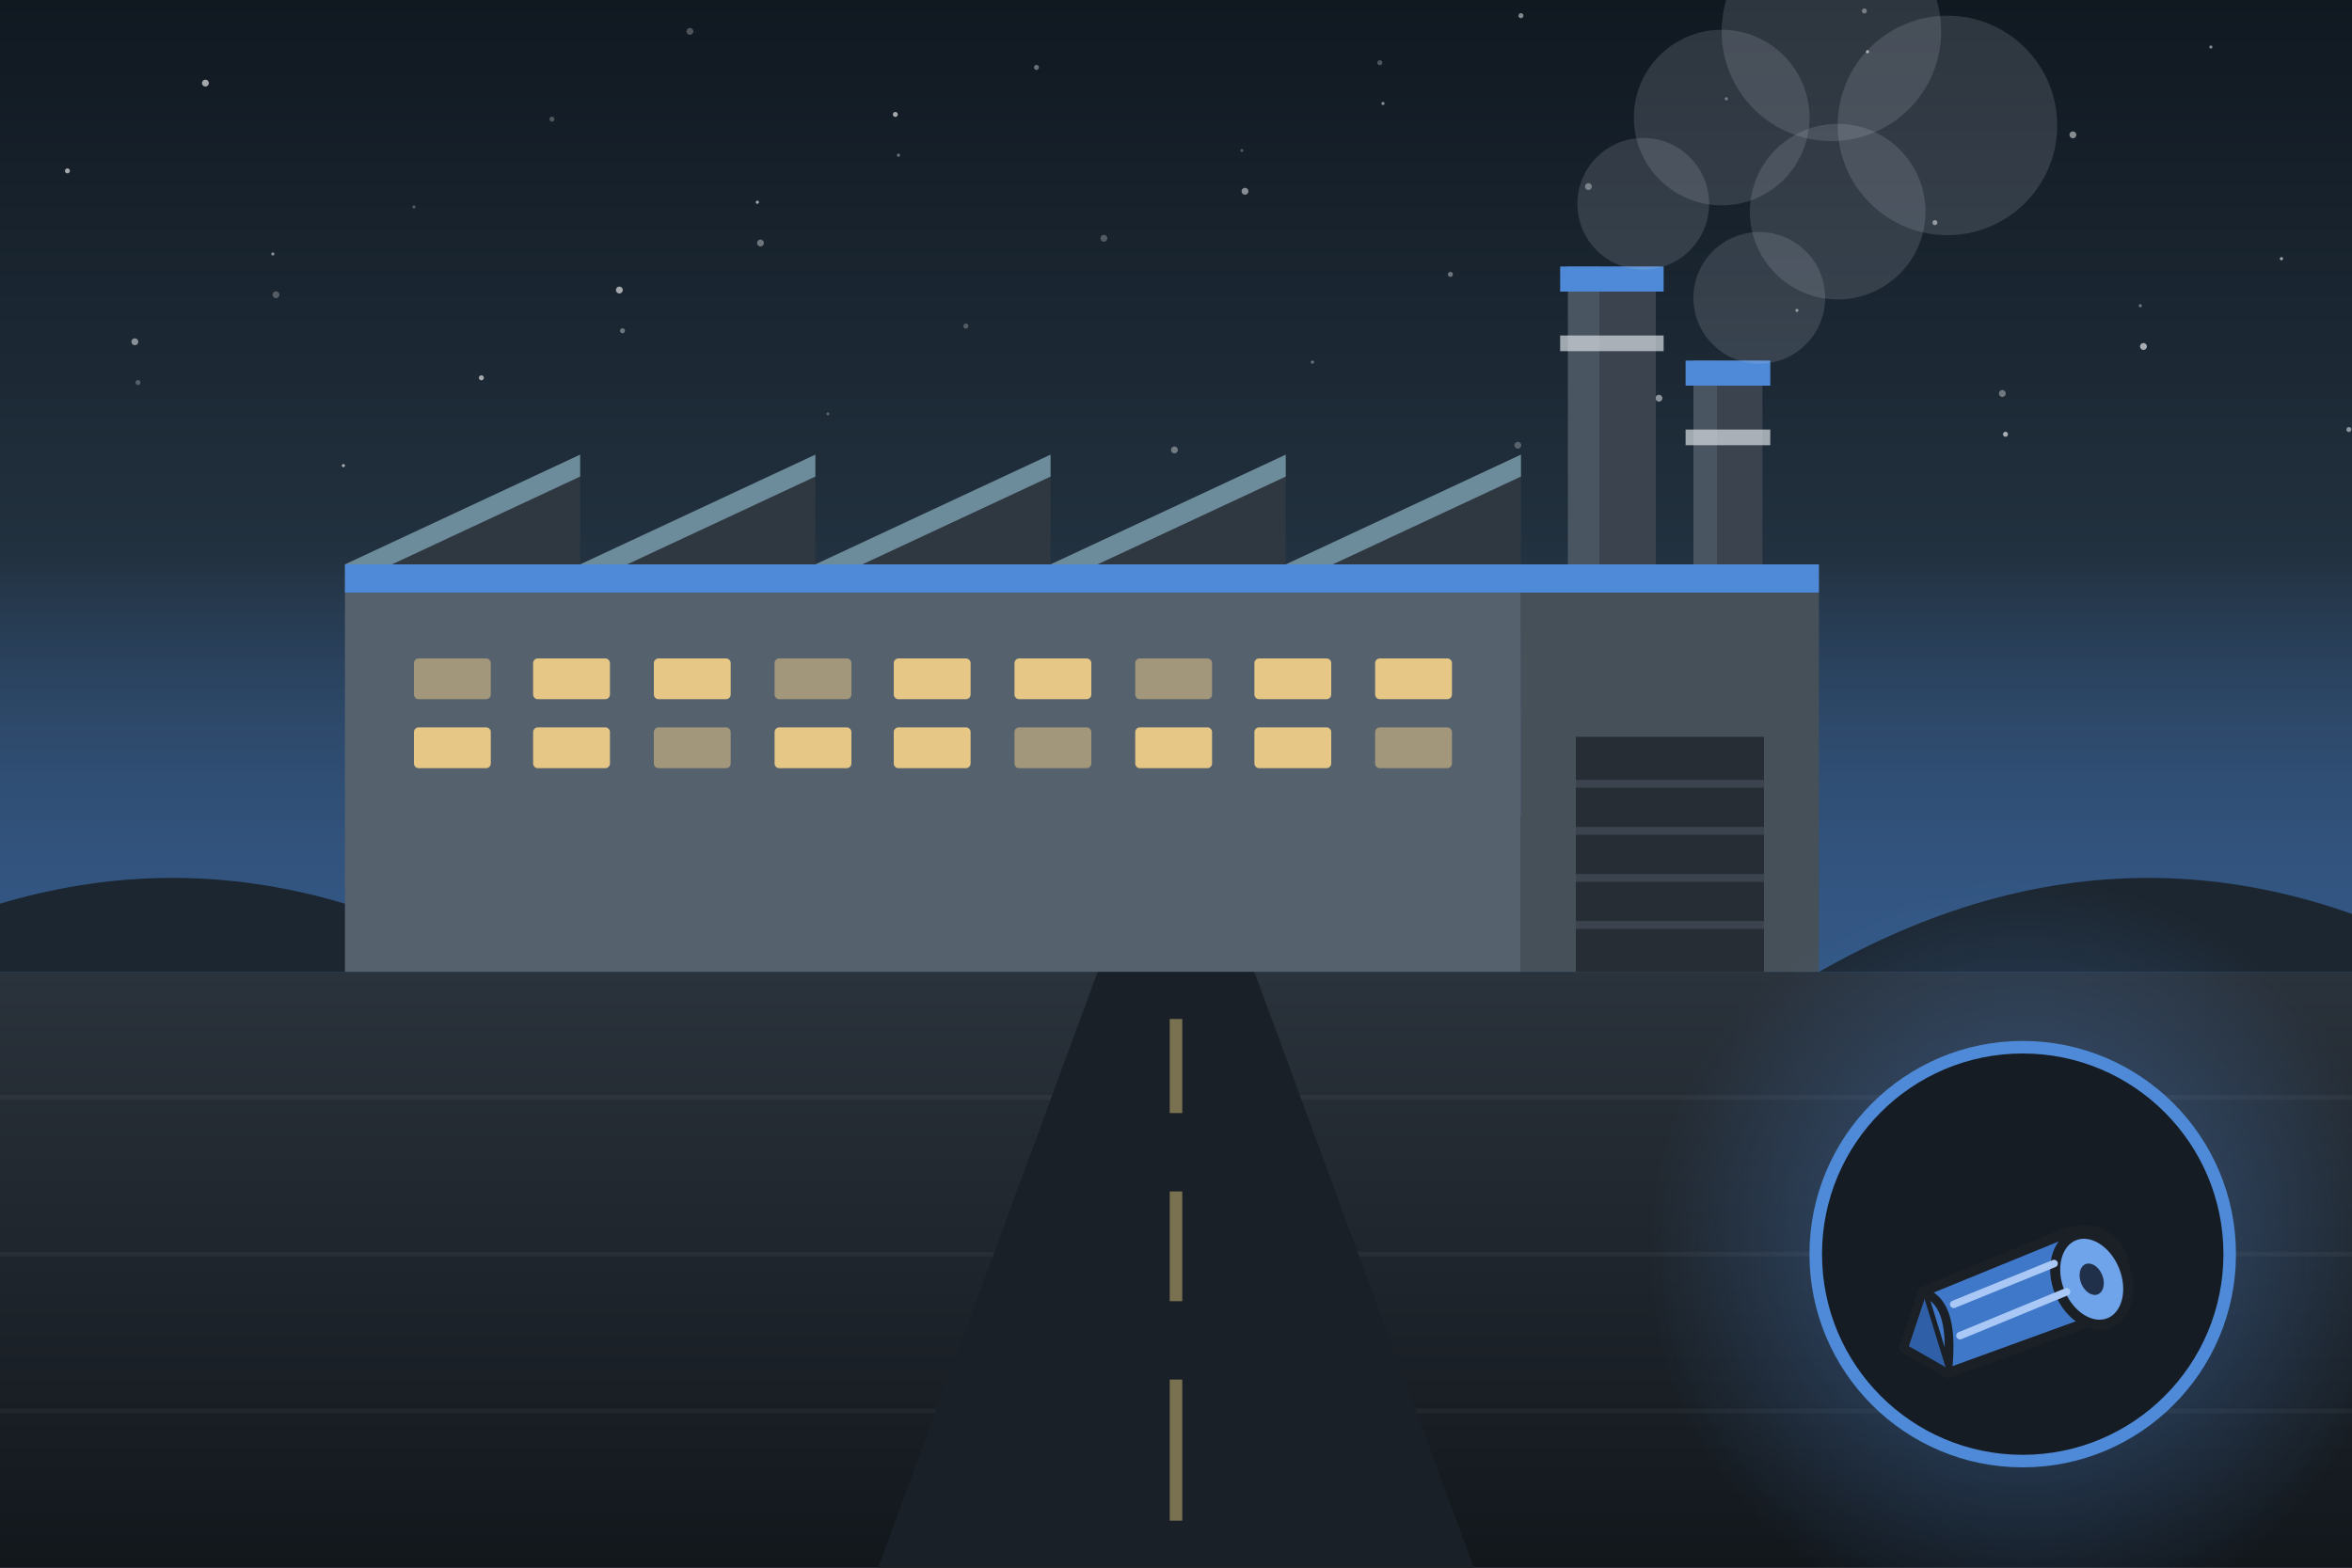
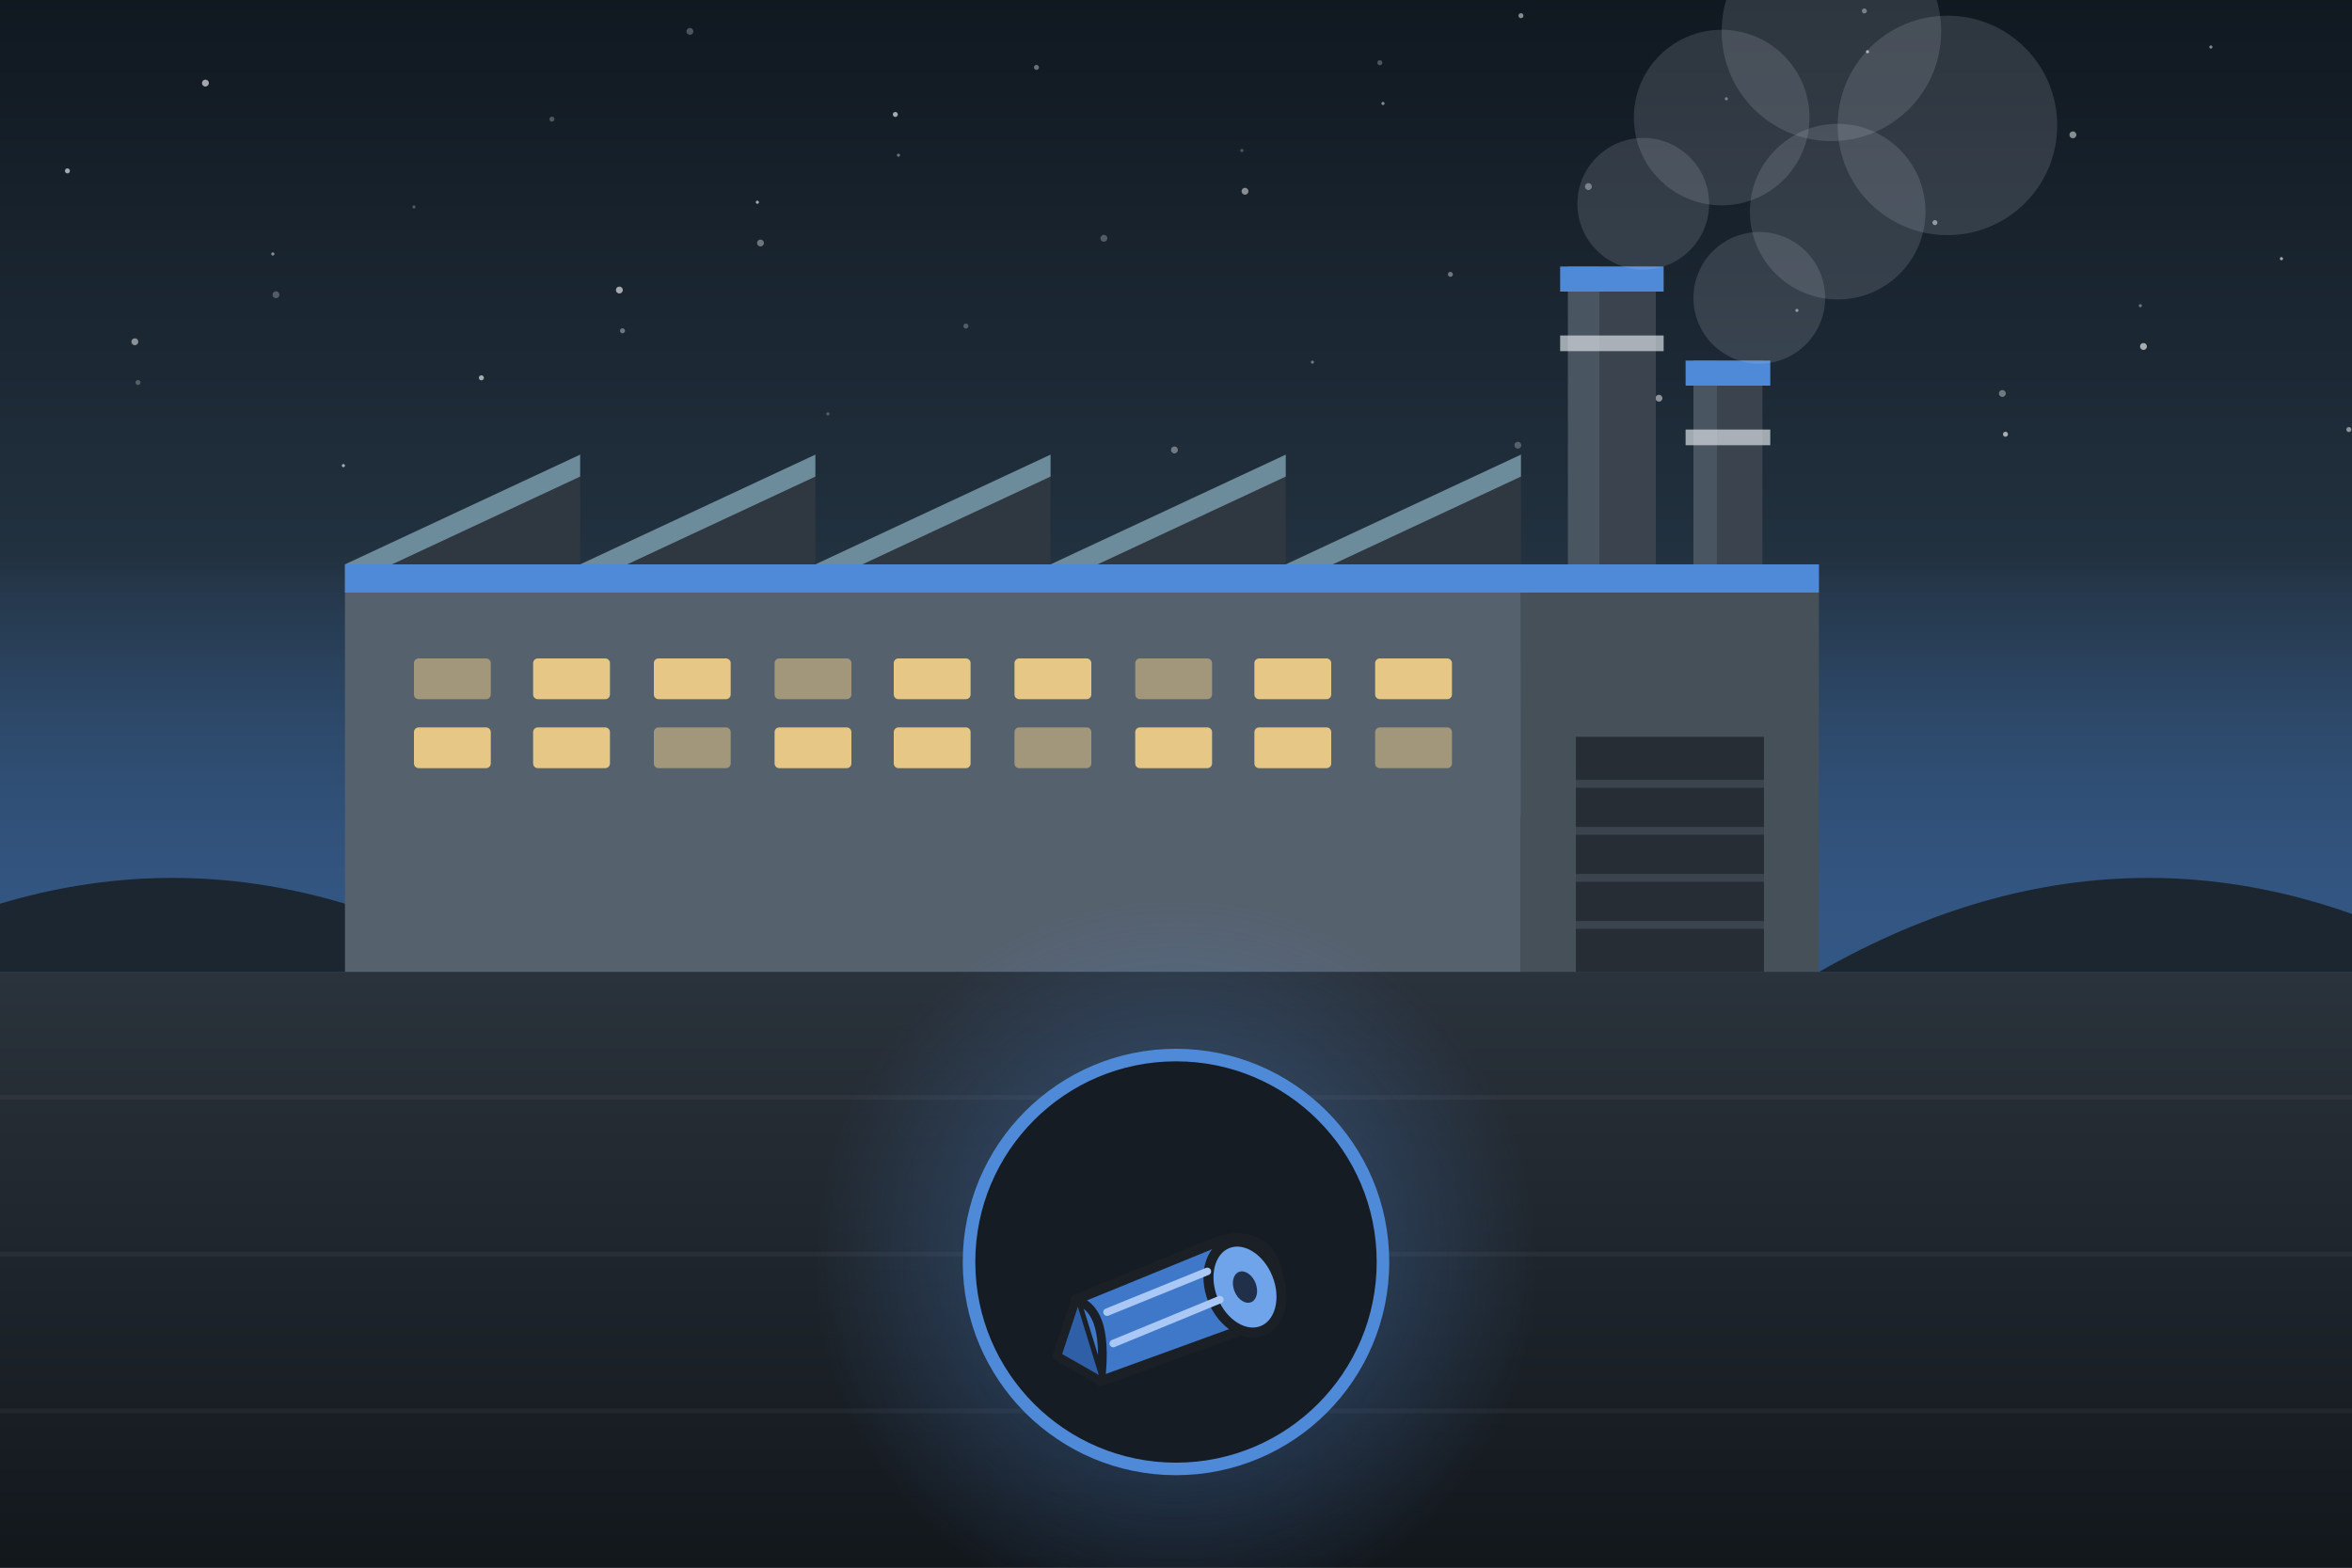
<svg xmlns="http://www.w3.org/2000/svg" viewBox="0 0 1500 1000" role="img" aria-label="Textile Mills">
  <defs>
    <linearGradient id="sky" x1="0" y1="0" x2="0" y2="1">
      <stop offset="0" stop-color="#101820" />
      <stop offset=".55" stop-color="#22313f" />
      <stop offset="1" stop-color="#4f8ad8" stop-opacity=".55" />
    </linearGradient>
    <linearGradient id="ground" x1="0" y1="0" x2="0" y2="1">
      <stop offset="0" stop-color="#2a323b" />
      <stop offset="1" stop-color="#12171c" />
    </linearGradient>
    <radialGradient id="glow" cx=".5" cy=".5" r=".5">
      <stop offset="0" stop-color="#4f8ad8" stop-opacity=".5" />
      <stop offset="1" stop-color="#4f8ad8" stop-opacity="0" />
    </radialGradient>
  </defs>
  <rect width="1500" height="1000" fill="#101820" />
  <rect width="1500" height="640" fill="url(#sky)" />
  <circle cx="397" cy="211" r="1.6" fill="#ffffff" fill-opacity="0.37" />
  <circle cx="794" cy="122" r="2.2" fill="#ffffff" fill-opacity="0.49" />
  <circle cx="1191" cy="33" r="1.0" fill="#ffffff" fill-opacity="0.61" />
  <circle cx="88" cy="244" r="1.6" fill="#ffffff" fill-opacity="0.25" />
  <circle cx="485" cy="155" r="2.2" fill="#ffffff" fill-opacity="0.37" />
  <circle cx="882" cy="66" r="1.0" fill="#ffffff" fill-opacity="0.49" />
  <circle cx="1279" cy="277" r="1.6" fill="#ffffff" fill-opacity="0.61" />
  <circle cx="176" cy="188" r="2.2" fill="#ffffff" fill-opacity="0.25" />
  <circle cx="573" cy="99" r="1.0" fill="#ffffff" fill-opacity="0.37" />
  <circle cx="970" cy="10" r="1.6" fill="#ffffff" fill-opacity="0.49" />
  <circle cx="1367" cy="221" r="2.2" fill="#ffffff" fill-opacity="0.61" />
  <circle cx="264" cy="132" r="1.0" fill="#ffffff" fill-opacity="0.25" />
  <circle cx="661" cy="43" r="1.6" fill="#ffffff" fill-opacity="0.37" />
  <circle cx="1058" cy="254" r="2.2" fill="#ffffff" fill-opacity="0.49" />
  <circle cx="1455" cy="165" r="1.0" fill="#ffffff" fill-opacity="0.61" />
  <circle cx="352" cy="76" r="1.6" fill="#ffffff" fill-opacity="0.25" />
  <circle cx="749" cy="287" r="2.2" fill="#ffffff" fill-opacity="0.37" />
  <circle cx="1146" cy="198" r="1.0" fill="#ffffff" fill-opacity="0.49" />
  <circle cx="43" cy="109" r="1.6" fill="#ffffff" fill-opacity="0.61" />
  <circle cx="440" cy="20" r="2.2" fill="#ffffff" fill-opacity="0.25" />
  <circle cx="837" cy="231" r="1.0" fill="#ffffff" fill-opacity="0.37" />
  <circle cx="1234" cy="142" r="1.6" fill="#ffffff" fill-opacity="0.49" />
  <circle cx="131" cy="53" r="2.2" fill="#ffffff" fill-opacity="0.61" />
  <circle cx="528" cy="264" r="1.0" fill="#ffffff" fill-opacity="0.25" />
  <circle cx="925" cy="175" r="1.6" fill="#ffffff" fill-opacity="0.37" />
  <circle cx="1322" cy="86" r="2.2" fill="#ffffff" fill-opacity="0.49" />
  <circle cx="219" cy="297" r="1.0" fill="#ffffff" fill-opacity="0.61" />
  <circle cx="616" cy="208" r="1.6" fill="#ffffff" fill-opacity="0.25" />
  <circle cx="1013" cy="119" r="2.2" fill="#ffffff" fill-opacity="0.37" />
  <circle cx="1410" cy="30" r="1.0" fill="#ffffff" fill-opacity="0.49" />
  <circle cx="307" cy="241" r="1.6" fill="#ffffff" fill-opacity="0.61" />
  <circle cx="704" cy="152" r="2.2" fill="#ffffff" fill-opacity="0.25" />
  <circle cx="1101" cy="63" r="1.0" fill="#ffffff" fill-opacity="0.37" />
  <circle cx="1498" cy="274" r="1.6" fill="#ffffff" fill-opacity="0.49" />
  <circle cx="395" cy="185" r="2.2" fill="#ffffff" fill-opacity="0.61" />
  <circle cx="792" cy="96" r="1.0" fill="#ffffff" fill-opacity="0.25" />
  <circle cx="1189" cy="7" r="1.6" fill="#ffffff" fill-opacity="0.37" />
  <circle cx="86" cy="218" r="2.2" fill="#ffffff" fill-opacity="0.49" />
  <circle cx="483" cy="129" r="1.0" fill="#ffffff" fill-opacity="0.61" />
  <circle cx="880" cy="40" r="1.6" fill="#ffffff" fill-opacity="0.25" />
  <circle cx="1277" cy="251" r="2.2" fill="#ffffff" fill-opacity="0.37" />
  <circle cx="174" cy="162" r="1.0" fill="#ffffff" fill-opacity="0.49" />
  <circle cx="571" cy="73" r="1.6" fill="#ffffff" fill-opacity="0.61" />
  <circle cx="968" cy="284" r="2.2" fill="#ffffff" fill-opacity="0.25" />
  <circle cx="1365" cy="195" r="1.0" fill="#ffffff" fill-opacity="0.37" />
  <path d="M-100 620q210-120 420 0z" fill="#1c2630" />
  <path d="M320 620q210-160 420 0z" fill="#1c2630" />
  <path d="M740 620q210-200 420 0z" fill="#1c2630" />
  <path d="M1160 620q210-120 420 0z" fill="#1c2630" />
  <path d="M1580 620q210-160 420 0z" fill="#1c2630" />
  <g transform="translate(40 0)">
    <rect x="960" y="170" width="56" height="190" fill="#3a434e" />
    <rect x="960" y="170" width="20" height="190" fill="#4a5562" />
    <rect x="955" y="170" width="66" height="16" fill="#4f8ad8" />
    <rect x="955" y="214" width="66" height="10" fill="#d9dee4" fill-opacity=".7" />
    <g fill="#c9d2dc" fill-opacity=".16">
      <circle cx="1008.0" cy="130" r="42" />
      <circle cx="1058.0" cy="75" r="56" />
      <circle cx="1128.0" cy="20" r="70" />
    </g>
    <rect x="1040" y="230" width="44" height="130" fill="#3a434e" />
    <rect x="1040" y="230" width="15" height="130" fill="#4a5562" />
    <rect x="1035" y="230" width="54" height="16" fill="#4f8ad8" />
    <rect x="1035" y="274" width="54" height="10" fill="#d9dee4" fill-opacity=".7" />
    <g fill="#c9d2dc" fill-opacity=".16">
      <circle cx="1082.0" cy="190" r="42" />
      <circle cx="1132.0" cy="135" r="56" />
      <circle cx="1202.0" cy="80" r="70" />
    </g>
    <path d="M180 360l150-70v70z" fill="#2f3740" />
    <path d="M180 360l150-70v14l-120 56z" fill="#9fd0e6" fill-opacity=".55" />
    <path d="M330 360l150-70v70z" fill="#2f3740" />
    <path d="M330 360l150-70v14l-120 56z" fill="#9fd0e6" fill-opacity=".55" />
    <path d="M480 360l150-70v70z" fill="#2f3740" />
    <path d="M480 360l150-70v14l-120 56z" fill="#9fd0e6" fill-opacity=".55" />
    <path d="M630 360l150-70v70z" fill="#2f3740" />
    <path d="M630 360l150-70v14l-120 56z" fill="#9fd0e6" fill-opacity=".55" />
    <path d="M780 360l150-70v70z" fill="#2f3740" />
    <path d="M780 360l150-70v14l-120 56z" fill="#9fd0e6" fill-opacity=".55" />
    <rect x="180" y="360" width="750" height="260" fill="#56616e" />
    <rect x="930" y="360" width="190" height="260" fill="#465059" />
    <rect x="180" y="360" width="940" height="18" fill="#4f8ad8" />
    <rect x="224" y="420" width="49" height="26" rx="3" fill="#ffd98a" fill-opacity="0.45" />
    <rect x="300" y="420" width="49" height="26" rx="3" fill="#ffd98a" fill-opacity="0.85" />
    <rect x="377" y="420" width="49" height="26" rx="3" fill="#ffd98a" fill-opacity="0.85" />
    <rect x="454" y="420" width="49" height="26" rx="3" fill="#ffd98a" fill-opacity="0.45" />
    <rect x="530" y="420" width="49" height="26" rx="3" fill="#ffd98a" fill-opacity="0.85" />
    <rect x="607" y="420" width="49" height="26" rx="3" fill="#ffd98a" fill-opacity="0.85" />
    <rect x="684" y="420" width="49" height="26" rx="3" fill="#ffd98a" fill-opacity="0.45" />
    <rect x="760" y="420" width="49" height="26" rx="3" fill="#ffd98a" fill-opacity="0.85" />
    <rect x="837" y="420" width="49" height="26" rx="3" fill="#ffd98a" fill-opacity="0.85" />
    <rect x="224" y="464" width="49" height="26" rx="3" fill="#ffd98a" fill-opacity="0.85" />
    <rect x="300" y="464" width="49" height="26" rx="3" fill="#ffd98a" fill-opacity="0.85" />
    <rect x="377" y="464" width="49" height="26" rx="3" fill="#ffd98a" fill-opacity="0.45" />
    <rect x="454" y="464" width="49" height="26" rx="3" fill="#ffd98a" fill-opacity="0.85" />
    <rect x="530" y="464" width="49" height="26" rx="3" fill="#ffd98a" fill-opacity="0.85" />
    <rect x="607" y="464" width="49" height="26" rx="3" fill="#ffd98a" fill-opacity="0.45" />
    <rect x="684" y="464" width="49" height="26" rx="3" fill="#ffd98a" fill-opacity="0.85" />
    <rect x="760" y="464" width="49" height="26" rx="3" fill="#ffd98a" fill-opacity="0.85" />
    <rect x="837" y="464" width="49" height="26" rx="3" fill="#ffd98a" fill-opacity="0.45" />
    <rect x="965" y="470" width="120" height="150" fill="#262d35" />
    <path d="M965 500h120M965 530h120M965 560h120M965 590h120" stroke="#3b444e" stroke-width="5" />
  </g>
  <rect y="620" width="1500" height="380" fill="url(#ground)" />
  <path d="M0 700h1500M0 800h1500M0 900h1500" stroke="#ffffff" stroke-opacity=".04" stroke-width="3" />
-   <path d="M560 1000L700 620h100l140 380z" fill="#1a2027" />
-   <path d="M750 650v60M750 760v70M750 880v90" stroke="#d9c27a" stroke-opacity=".5" stroke-width="8" />
-   <circle cx="1290" cy="800" r="240" fill="url(#glow)" />
-   <circle cx="1290" cy="800" r="132" fill="#161c23" stroke="#4f8ad8" stroke-width="8" />
-   <g transform="translate(1190 700) scale(4)">
+   <circle cx="750" cy="805" r="230" fill="url(#glow)" />
+   <circle cx="750" cy="805" r="132" fill="#161c23" stroke="#4f8ad8" stroke-width="8" />
+   <g transform="translate(650 705) scale(4)">
    <path d="M9 31l22-9c5-2 9 0 10 4s-1 8-6 10l-22 8z" fill="#3f78c9" stroke="#1b2027" stroke-width="1.6" stroke-linejoin="round" />
    <path d="M9 31c3 1 5 4 4 13" fill="none" stroke="#1b2027" stroke-width="1.4" />
    <ellipse cx="36" cy="29" rx="5.5" ry="7.5" transform="rotate(-22 36 29)" fill="#6fa3ea" stroke="#1b2027" stroke-width="1.6" />
    <ellipse cx="36" cy="29" rx="1.8" ry="2.6" transform="rotate(-22 36 29)" fill="#20304a" />
    <path d="M14 33l16-6.5M15 38l17-7" stroke="#a9c8f5" stroke-width="1.2" stroke-linecap="round" />
    <path d="M9 31l-3 9 7 4" fill="#2f5fa6" stroke="#1b2027" stroke-width="1.4" stroke-linejoin="round" />
  </g>
</svg>
